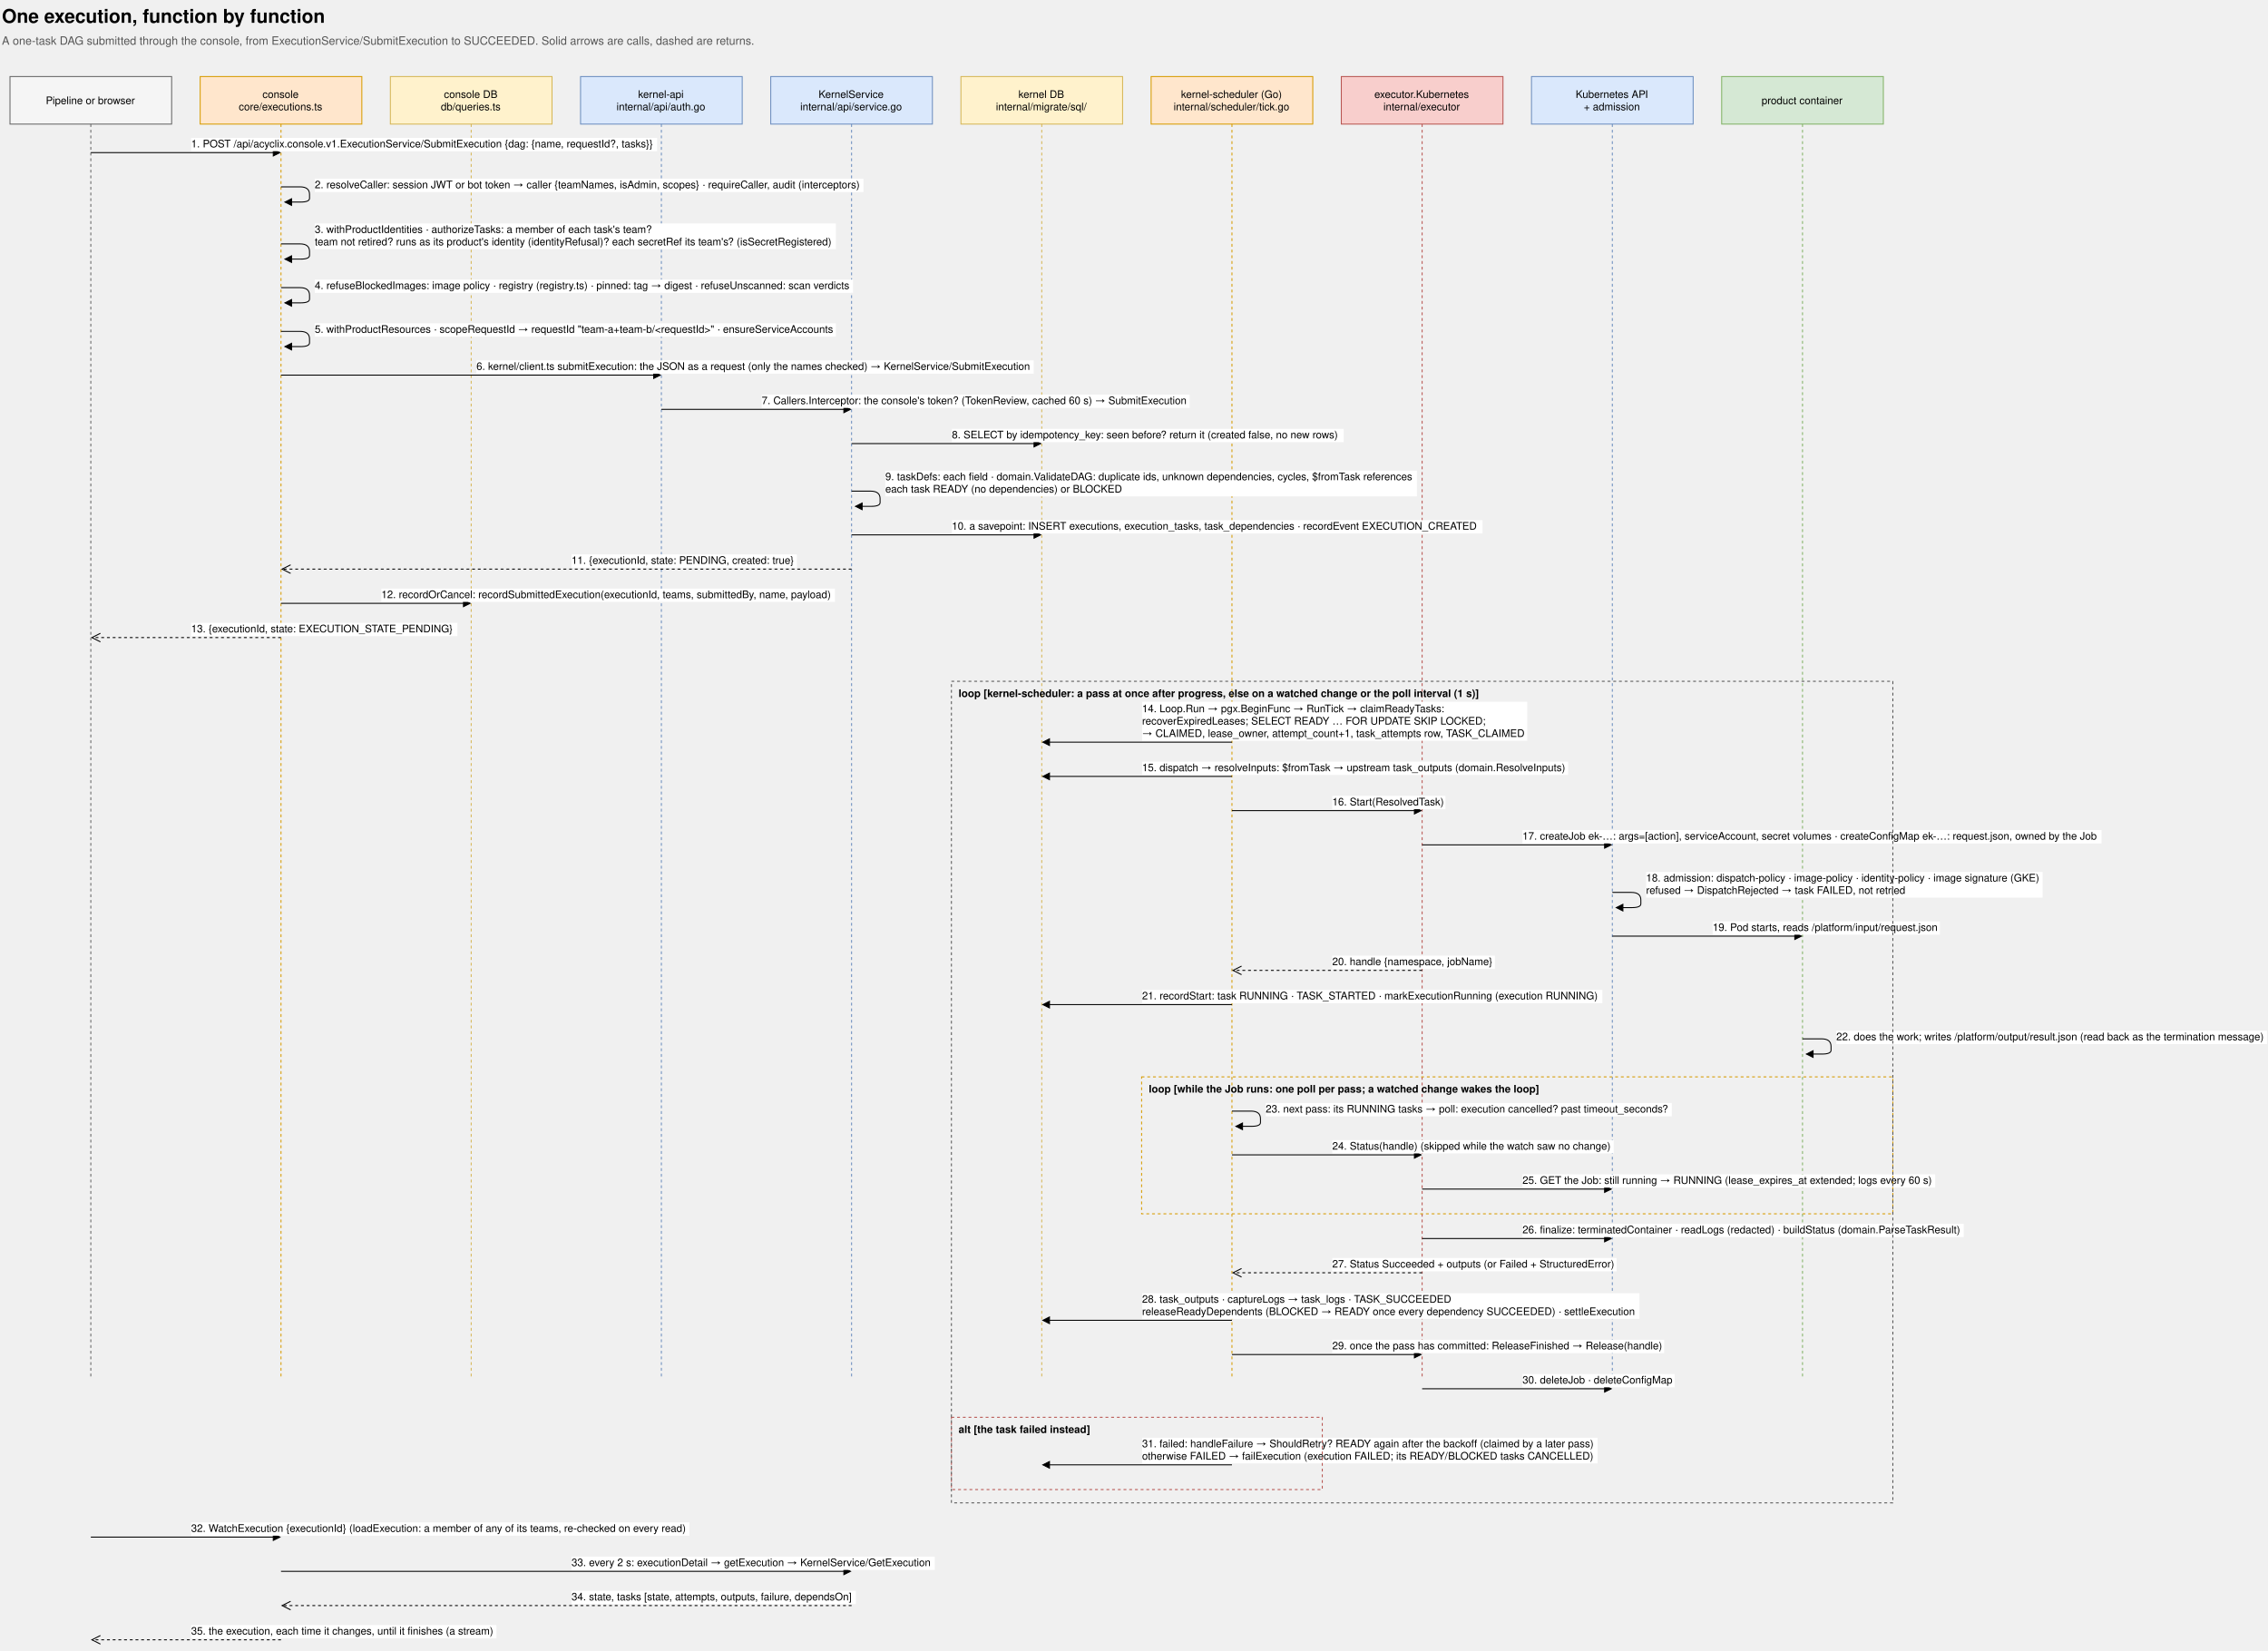
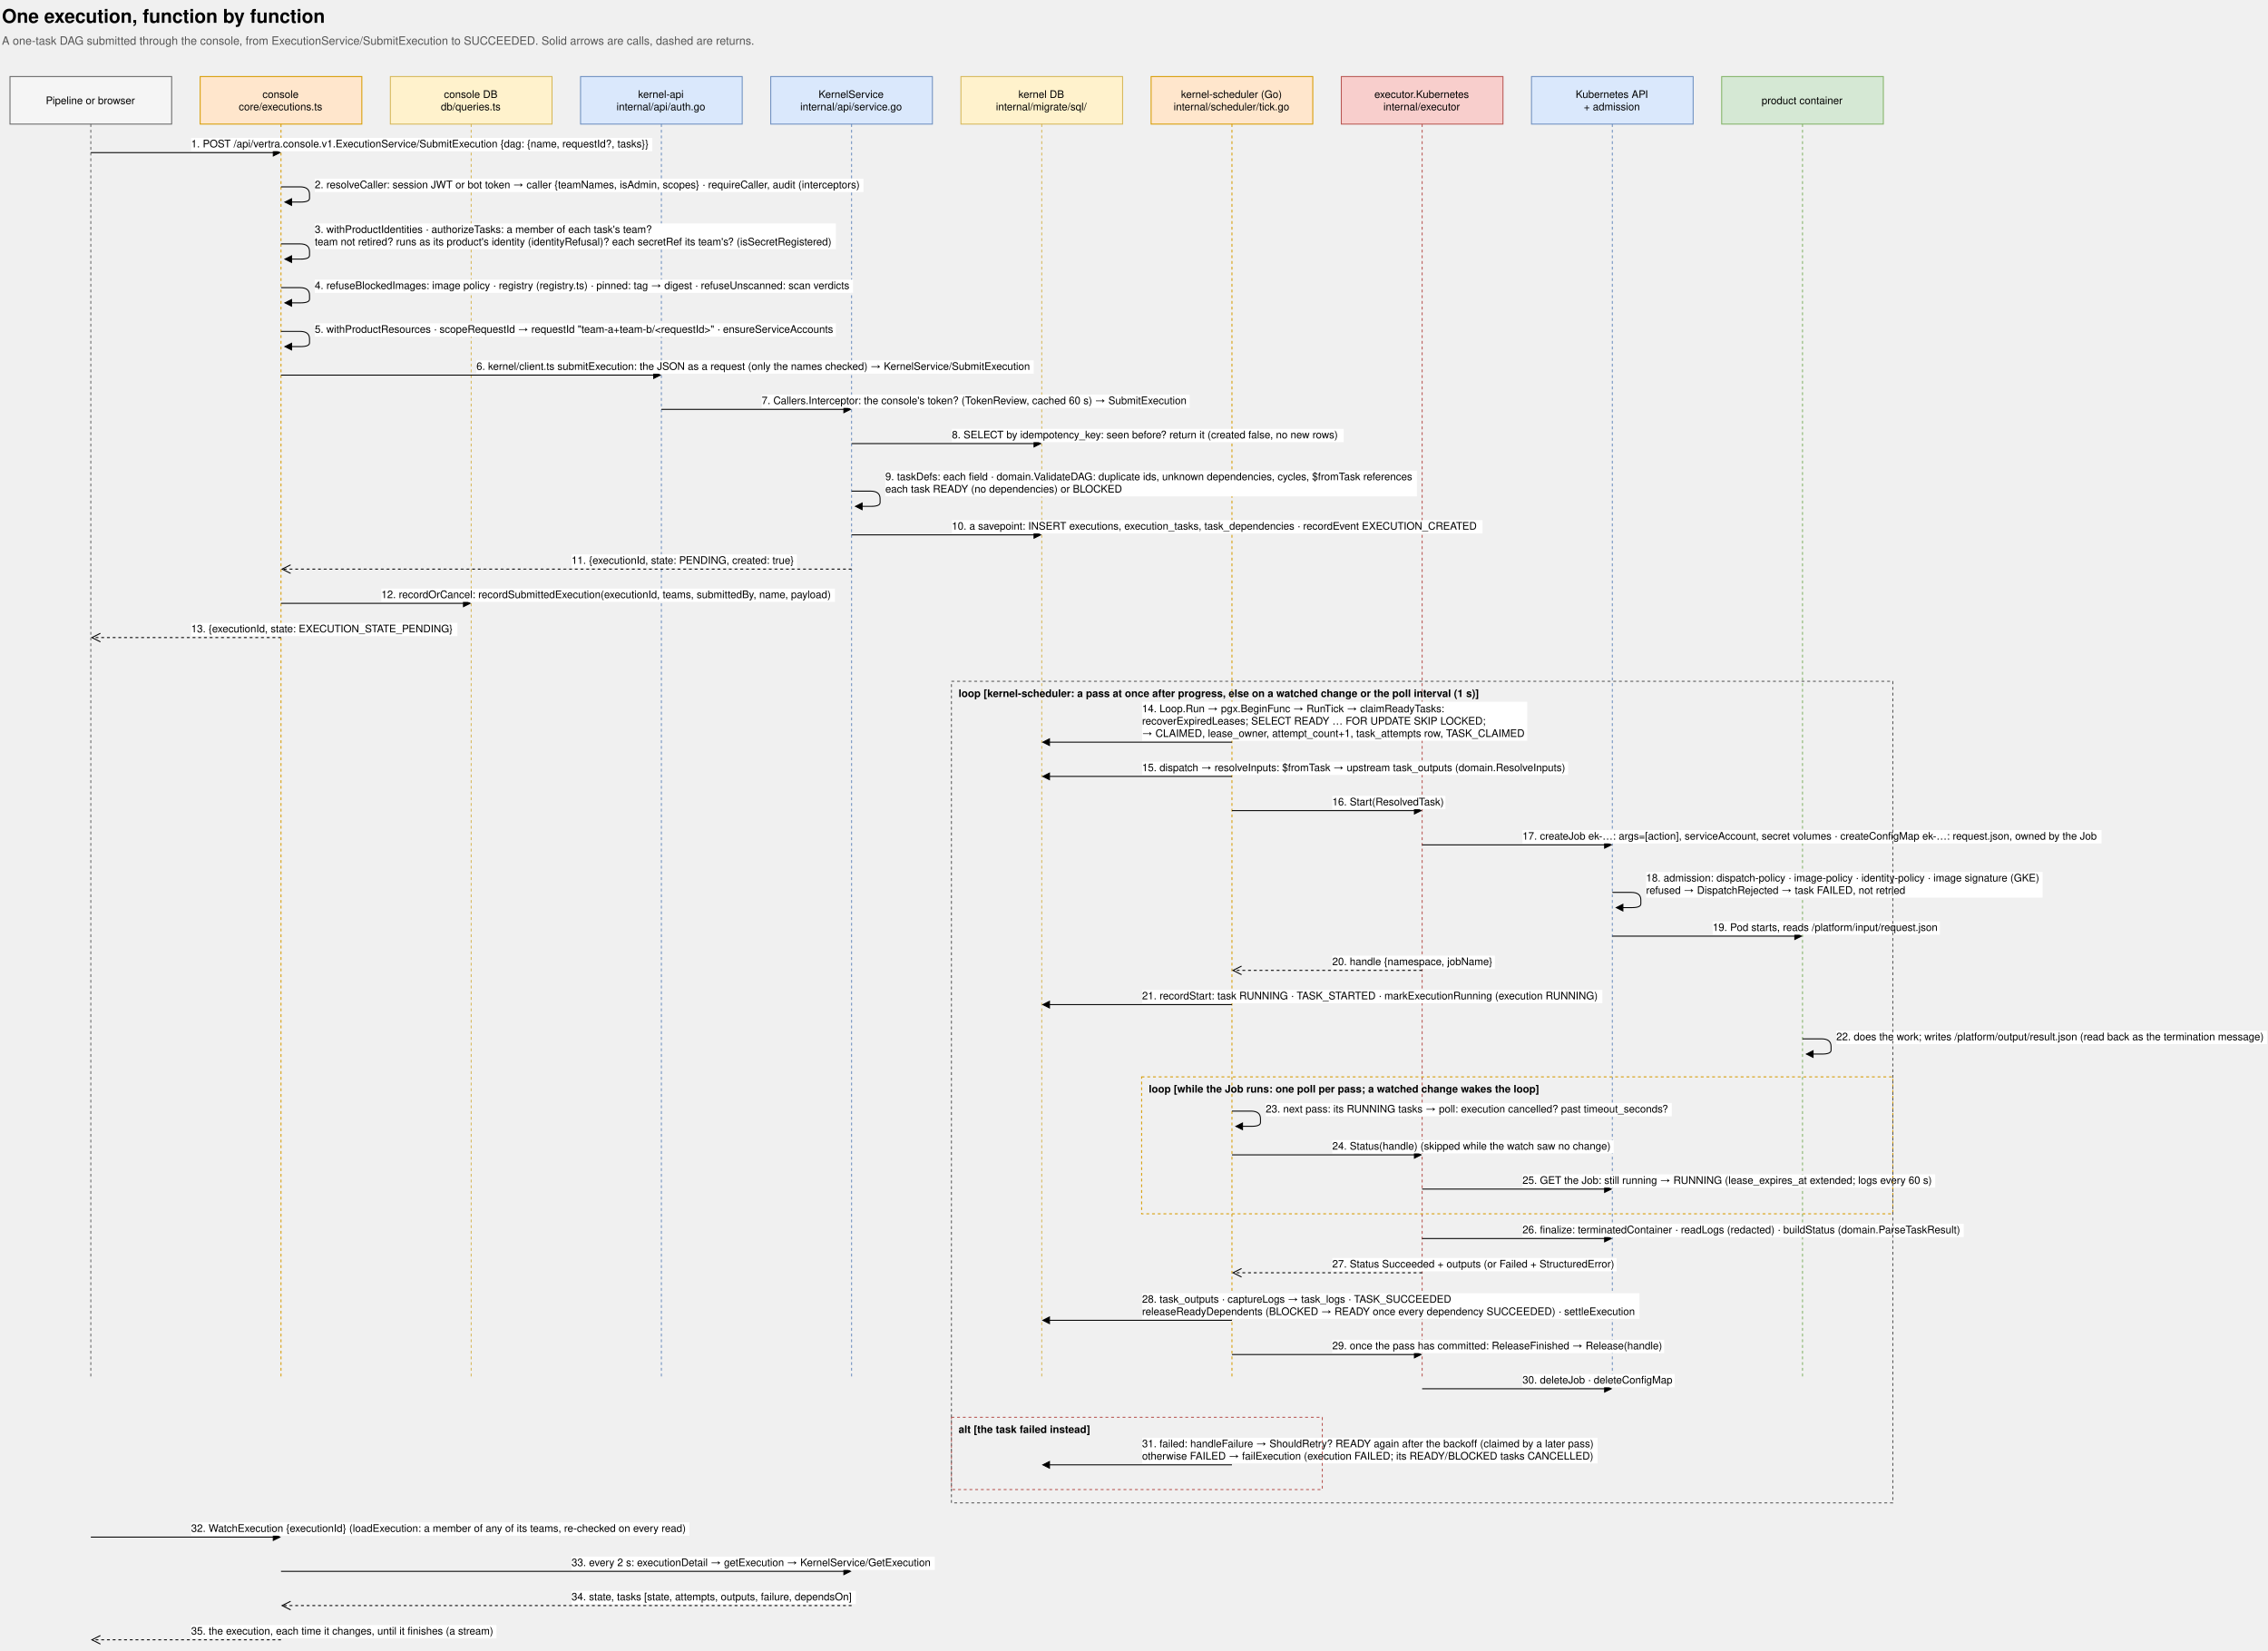
<svg xmlns="http://www.w3.org/2000/svg" style="background: transparent; background-color: transparent; color-scheme: light;" version="1.1" width="2385px" height="1736px" viewBox="0 0 2385 1736">
  <defs />
  <g>
    <g data-cell-id="0">
      <g data-cell-id="1">
        <g data-cell-id="4-2">
          <g>
            <rect x="0" y="0" width="1600" height="30" fill="none" stroke="none" pointer-events="all" />
          </g>
          <g>
            <g fill="#000000" font-family="Helvetica" font-weight="bold" text-anchor="start" font-size="20px" style="fill: rgb(0, 0, 0);">
              <text x="2" y="24">One execution, function by function</text>
            </g>
          </g>
        </g>
        <g data-cell-id="4-3">
          <g>
            <rect x="0" y="30" width="1900" height="24" fill="none" stroke="none" pointer-events="all" />
          </g>
          <g>
            <g fill="#555555" font-family="Helvetica" text-anchor="start" font-size="12px" style="fill: rgb(85, 85, 85);">
              <text x="2" y="47">A one-task DAG submitted through the console, from ExecutionService/SubmitExecution to SUCCEEDED. Solid arrows are calls, dashed are returns.</text>
            </g>
          </g>
        </g>
        <g data-cell-id="4-4">
          <g transform="translate(0.5,0.5)">
            <rect x="10" y="80" width="170" height="50" fill="#f5f5f5" stroke="#666666" pointer-events="all" style="fill: rgb(245, 245, 245); stroke: rgb(102, 102, 102);" />
            <path d="M 95 130 L 95 1450" fill="none" stroke="#666666" stroke-miterlimit="10" stroke-dasharray="3 3" pointer-events="all" style="stroke: rgb(102, 102, 102);" />
          </g>
          <g>
            <g fill="#000000" font-family="Helvetica" text-anchor="middle" font-size="11px" style="fill: rgb(0, 0, 0);">
              <text x="95" y="109.5">Pipeline or browser</text>
            </g>
          </g>
        </g>
        <g data-cell-id="4-5">
          <g transform="translate(0.5,0.5)">
            <rect x="210" y="80" width="170" height="50" fill="#ffe6cc" stroke="#d79b00" pointer-events="all" style="fill: rgb(255, 230, 204); stroke: rgb(215, 155, 0);" />
            <path d="M 295 130 L 295 1450" fill="none" stroke="#d79b00" stroke-miterlimit="10" stroke-dasharray="3 3" pointer-events="all" style="stroke: rgb(215, 155, 0);" />
          </g>
          <g>
            <g fill="#000000" font-family="Helvetica" text-anchor="middle" font-size="11px" style="fill: rgb(0, 0, 0);">
              <text x="295" y="103">console</text>
              <text x="295" y="116">core/executions.ts</text>
            </g>
          </g>
        </g>
        <g data-cell-id="4-6">
          <g transform="translate(0.5,0.5)">
            <rect x="410" y="80" width="170" height="50" fill="#fff2cc" stroke="#d6b656" pointer-events="all" style="fill: rgb(255, 242, 204); stroke: rgb(214, 182, 86);" />
            <path d="M 495 130 L 495 1450" fill="none" stroke="#d6b656" stroke-miterlimit="10" stroke-dasharray="3 3" pointer-events="all" style="stroke: rgb(214, 182, 86);" />
          </g>
          <g>
            <g fill="#000000" font-family="Helvetica" text-anchor="middle" font-size="11px" style="fill: rgb(0, 0, 0);">
              <text x="495" y="103">console DB</text>
              <text x="495" y="116">db/queries.ts</text>
            </g>
          </g>
        </g>
        <g data-cell-id="4-7">
          <g transform="translate(0.5,0.5)">
            <rect x="610" y="80" width="170" height="50" fill="#dae8fc" stroke="#6c8ebf" pointer-events="all" style="fill: rgb(218, 232, 252); stroke: rgb(108, 142, 191);" />
            <path d="M 695 130 L 695 1450" fill="none" stroke="#6c8ebf" stroke-miterlimit="10" stroke-dasharray="3 3" pointer-events="all" style="stroke: rgb(108, 142, 191);" />
          </g>
          <g>
            <g fill="#000000" font-family="Helvetica" text-anchor="middle" font-size="11px" style="fill: rgb(0, 0, 0);">
              <text x="695" y="103">kernel-api</text>
              <text x="695" y="116">internal/api/auth.go</text>
            </g>
          </g>
        </g>
        <g data-cell-id="4-8">
          <g transform="translate(0.5,0.5)">
            <rect x="810" y="80" width="170" height="50" fill="#dae8fc" stroke="#6c8ebf" pointer-events="all" style="fill: rgb(218, 232, 252); stroke: rgb(108, 142, 191);" />
            <path d="M 895 130 L 895 1450" fill="none" stroke="#6c8ebf" stroke-miterlimit="10" stroke-dasharray="3 3" pointer-events="all" style="stroke: rgb(108, 142, 191);" />
          </g>
          <g>
            <g fill="#000000" font-family="Helvetica" text-anchor="middle" font-size="11px" style="fill: rgb(0, 0, 0);">
              <text x="895" y="103">KernelService</text>
              <text x="895" y="116">internal/api/service.go</text>
            </g>
          </g>
        </g>
        <g data-cell-id="4-9">
          <g transform="translate(0.5,0.5)">
            <rect x="1010" y="80" width="170" height="50" fill="#fff2cc" stroke="#d6b656" pointer-events="all" style="fill: rgb(255, 242, 204); stroke: rgb(214, 182, 86);" />
            <path d="M 1095 130 L 1095 1450" fill="none" stroke="#d6b656" stroke-miterlimit="10" stroke-dasharray="3 3" pointer-events="all" style="stroke: rgb(214, 182, 86);" />
          </g>
          <g>
            <g fill="#000000" font-family="Helvetica" text-anchor="middle" font-size="11px" style="fill: rgb(0, 0, 0);">
              <text x="1095" y="103">kernel DB</text>
              <text x="1095" y="116">internal/migrate/sql/</text>
            </g>
          </g>
        </g>
        <g data-cell-id="4-10">
          <g transform="translate(0.5,0.5)">
            <rect x="1210" y="80" width="170" height="50" fill="#ffe6cc" stroke="#d79b00" pointer-events="all" style="fill: rgb(255, 230, 204); stroke: rgb(215, 155, 0);" />
            <path d="M 1295 130 L 1295 1450" fill="none" stroke="#d79b00" stroke-miterlimit="10" stroke-dasharray="3 3" pointer-events="all" style="stroke: rgb(215, 155, 0);" />
          </g>
          <g>
            <g fill="#000000" font-family="Helvetica" text-anchor="middle" font-size="11px" style="fill: rgb(0, 0, 0);">
              <text x="1295" y="103">kernel-scheduler (Go)</text>
              <text x="1295" y="116">internal/scheduler/tick.go</text>
            </g>
          </g>
        </g>
        <g data-cell-id="4-11">
          <g transform="translate(0.5,0.5)">
            <rect x="1410" y="80" width="170" height="50" fill="#f8cecc" stroke="#b85450" pointer-events="all" style="fill: rgb(248, 206, 204); stroke: rgb(184, 84, 80);" />
            <path d="M 1495 130 L 1495 1450" fill="none" stroke="#b85450" stroke-miterlimit="10" stroke-dasharray="3 3" pointer-events="all" style="stroke: rgb(184, 84, 80);" />
          </g>
          <g>
            <g fill="#000000" font-family="Helvetica" text-anchor="middle" font-size="11px" style="fill: rgb(0, 0, 0);">
              <text x="1495" y="103">executor.Kubernetes</text>
              <text x="1495" y="116">internal/executor</text>
            </g>
          </g>
        </g>
        <g data-cell-id="4-12">
          <g transform="translate(0.5,0.5)">
            <rect x="1610" y="80" width="170" height="50" fill="#dae8fc" stroke="#6c8ebf" pointer-events="all" style="fill: rgb(218, 232, 252); stroke: rgb(108, 142, 191);" />
            <path d="M 1695 130 L 1695 1450" fill="none" stroke="#6c8ebf" stroke-miterlimit="10" stroke-dasharray="3 3" pointer-events="all" style="stroke: rgb(108, 142, 191);" />
          </g>
          <g>
            <g fill="#000000" font-family="Helvetica" text-anchor="middle" font-size="11px" style="fill: rgb(0, 0, 0);">
              <text x="1695" y="103">Kubernetes API</text>
              <text x="1695" y="116">+ admission</text>
            </g>
          </g>
        </g>
        <g data-cell-id="4-13">
          <g transform="translate(0.5,0.5)">
            <rect x="1810" y="80" width="170" height="50" fill="#d5e8d4" stroke="#82b366" pointer-events="all" style="fill: rgb(213, 232, 212); stroke: rgb(130, 179, 102);" />
            <path d="M 1895 130 L 1895 1450" fill="none" stroke="#82b366" stroke-miterlimit="10" stroke-dasharray="3 3" pointer-events="all" style="stroke: rgb(130, 179, 102);" />
          </g>
          <g>
            <g fill="#000000" font-family="Helvetica" text-anchor="middle" font-size="11px" style="fill: rgb(0, 0, 0);">
              <text x="1895" y="109.5">product container</text>
            </g>
          </g>
        </g>
        <g data-cell-id="4-14">
          <g transform="translate(0.5,0.5)">
            <path d="M 95 160 L 286.88 160" fill="none" stroke="#000000" stroke-miterlimit="10" pointer-events="stroke" style="stroke: rgb(0, 0, 0);" />
            <path d="M 293.88 160 L 286.88 163.5 L 286.88 156.5 Z" fill="#000000" stroke="#000000" stroke-miterlimit="10" pointer-events="all" style="fill: rgb(0, 0, 0); stroke: rgb(0, 0, 0);" />
          </g>
          <g>
            <g fill="#000000" font-family="Helvetica" text-anchor="start" font-size="11px" style="fill: rgb(0, 0, 0);">
-               <rect fill="#ffffff" stroke="none" x="201" y="145" width="490" height="14" stroke-width="0" style="fill: rgb(255, 255, 255);" />
-               <text x="201" y="155">1. POST /api/acyclix.console.v1.ExecutionService/SubmitExecution {dag: {name, requestId?, tasks}}</text>
+               <rect fill="#ffffff" stroke="none" x="201" y="145" width="485" height="14" stroke-width="0" style="fill: rgb(255, 255, 255);" />
+               <text x="201" y="155">1. POST /api/vertra.console.v1.ExecutionService/SubmitExecution {dag: {name, requestId?, tasks}}</text>
            </g>
          </g>
        </g>
        <g data-cell-id="4-15">
          <g transform="translate(0.5,0.5)">
            <path d="M 295 196 L 315 196 Q 325 196 325 204 L 325 208 Q 325 212 315.56 212 L 306.12 212" fill="none" stroke="#000000" stroke-miterlimit="10" pointer-events="stroke" style="stroke: rgb(0, 0, 0);" />
            <path d="M 299.12 212 L 306.12 208.5 L 306.12 215.5 Z" fill="#000000" stroke="#000000" stroke-miterlimit="10" pointer-events="all" style="fill: rgb(0, 0, 0); stroke: rgb(0, 0, 0);" />
          </g>
          <g>
            <g fill="#000000" font-family="Helvetica" text-anchor="start" font-size="11px" style="fill: rgb(0, 0, 0);">
              <rect fill="#ffffff" stroke="none" x="331" y="188" width="577" height="14" stroke-width="0" style="fill: rgb(255, 255, 255);" />
              <text x="331" y="198">2. resolveCaller: session JWT or bot token → caller {teamNames, isAdmin, scopes} · requireCaller, audit (interceptors)</text>
            </g>
          </g>
        </g>
        <g data-cell-id="4-16">
          <g transform="translate(0.5,0.5)">
            <path d="M 295 256 L 315 256 Q 325 256 325 264 L 325 268 Q 325 272 315.56 272 L 306.12 272" fill="none" stroke="#000000" stroke-miterlimit="10" pointer-events="stroke" style="stroke: rgb(0, 0, 0);" />
            <path d="M 299.12 272 L 306.12 268.5 L 306.12 275.5 Z" fill="#000000" stroke="#000000" stroke-miterlimit="10" pointer-events="all" style="fill: rgb(0, 0, 0); stroke: rgb(0, 0, 0);" />
          </g>
          <g>
            <g fill="#000000" font-family="Helvetica" text-anchor="start" font-size="11px" style="fill: rgb(0, 0, 0);">
              <rect fill="#ffffff" stroke="none" x="331" y="235" width="548" height="27" stroke-width="0" style="fill: rgb(255, 255, 255);" />
              <text x="331" y="245">3. withProductIdentities · authorizeTasks: a member of each task's team?</text>
              <text x="331" y="258">team not retired? runs as its product's identity (identityRefusal)? each secretRef its team's? (isSecretRegistered)</text>
            </g>
          </g>
        </g>
        <g data-cell-id="4-17">
          <g transform="translate(0.5,0.5)">
            <path d="M 295 302 L 315 302 Q 325 302 325 310 L 325 314 Q 325 318 315.56 318 L 306.12 318" fill="none" stroke="#000000" stroke-miterlimit="10" pointer-events="stroke" style="stroke: rgb(0, 0, 0);" />
            <path d="M 299.12 318 L 306.12 314.5 L 306.12 321.5 Z" fill="#000000" stroke="#000000" stroke-miterlimit="10" pointer-events="all" style="fill: rgb(0, 0, 0); stroke: rgb(0, 0, 0);" />
          </g>
          <g>
            <g fill="#000000" font-family="Helvetica" text-anchor="start" font-size="11px" style="fill: rgb(0, 0, 0);">
              <rect fill="#ffffff" stroke="none" x="331" y="294" width="566" height="14" stroke-width="0" style="fill: rgb(255, 255, 255);" />
              <text x="331" y="304">4. refuseBlockedImages: image policy · registry (registry.ts) · pinned: tag → digest · refuseUnscanned: scan verdicts</text>
            </g>
          </g>
        </g>
        <g data-cell-id="4-18">
          <g transform="translate(0.5,0.5)">
            <path d="M 295 348 L 315 348 Q 325 348 325 356 L 325 360 Q 325 364 315.56 364 L 306.12 364" fill="none" stroke="#000000" stroke-miterlimit="10" pointer-events="stroke" style="stroke: rgb(0, 0, 0);" />
            <path d="M 299.12 364 L 306.12 360.5 L 306.12 367.5 Z" fill="#000000" stroke="#000000" stroke-miterlimit="10" pointer-events="all" style="fill: rgb(0, 0, 0); stroke: rgb(0, 0, 0);" />
          </g>
          <g>
            <g fill="#000000" font-family="Helvetica" text-anchor="start" font-size="11px" style="fill: rgb(0, 0, 0);">
              <rect fill="#ffffff" stroke="none" x="331" y="340" width="548" height="14" stroke-width="0" style="fill: rgb(255, 255, 255);" />
              <text x="331" y="350">5. withProductResources · scopeRequestId → requestId "team-a+team-b/&lt;requestId&gt;" · ensureServiceAccounts</text>
            </g>
          </g>
        </g>
        <g data-cell-id="4-19">
          <g transform="translate(0.5,0.5)">
            <path d="M 295 394 L 686.88 394" fill="none" stroke="#000000" stroke-miterlimit="10" pointer-events="stroke" style="stroke: rgb(0, 0, 0);" />
            <path d="M 693.88 394 L 686.88 397.5 L 686.88 390.5 Z" fill="#000000" stroke="#000000" stroke-miterlimit="10" pointer-events="all" style="fill: rgb(0, 0, 0); stroke: rgb(0, 0, 0);" />
          </g>
          <g>
            <g fill="#000000" font-family="Helvetica" text-anchor="start" font-size="11px" style="fill: rgb(0, 0, 0);">
              <rect fill="#ffffff" stroke="none" x="501" y="379" width="586" height="14" stroke-width="0" style="fill: rgb(255, 255, 255);" />
              <text x="501" y="389">6. kernel/client.ts submitExecution: the JSON as a request (only the names checked) → KernelService/SubmitExecution</text>
            </g>
          </g>
        </g>
        <g data-cell-id="4-20">
          <g transform="translate(0.5,0.5)">
            <path d="M 695 430 L 886.88 430" fill="none" stroke="#000000" stroke-miterlimit="10" pointer-events="stroke" style="stroke: rgb(0, 0, 0);" />
            <path d="M 893.88 430 L 886.88 433.5 L 886.88 426.5 Z" fill="#000000" stroke="#000000" stroke-miterlimit="10" pointer-events="all" style="fill: rgb(0, 0, 0); stroke: rgb(0, 0, 0);" />
          </g>
          <g>
            <g fill="#000000" font-family="Helvetica" text-anchor="start" font-size="11px" style="fill: rgb(0, 0, 0);">
              <rect fill="#ffffff" stroke="none" x="801" y="415" width="450" height="14" stroke-width="0" style="fill: rgb(255, 255, 255);" />
              <text x="801" y="425">7. Callers.Interceptor: the console's token? (TokenReview, cached 60 s) → SubmitExecution</text>
            </g>
          </g>
        </g>
        <g data-cell-id="4-21">
          <g transform="translate(0.5,0.5)">
            <path d="M 895 466 L 1086.88 466" fill="none" stroke="#000000" stroke-miterlimit="10" pointer-events="stroke" style="stroke: rgb(0, 0, 0);" />
            <path d="M 1093.88 466 L 1086.88 469.5 L 1086.88 462.5 Z" fill="#000000" stroke="#000000" stroke-miterlimit="10" pointer-events="all" style="fill: rgb(0, 0, 0); stroke: rgb(0, 0, 0);" />
          </g>
          <g>
            <g fill="#000000" font-family="Helvetica" text-anchor="start" font-size="11px" style="fill: rgb(0, 0, 0);">
              <rect fill="#ffffff" stroke="none" x="1001" y="451" width="412" height="14" stroke-width="0" style="fill: rgb(255, 255, 255);" />
              <text x="1001" y="461">8. SELECT by idempotency_key: seen before? return it (created false, no new rows)</text>
            </g>
          </g>
        </g>
        <g data-cell-id="4-22">
          <g transform="translate(0.5,0.5)">
            <path d="M 895 516 L 915 516 Q 925 516 925 524 L 925 528 Q 925 532 915.56 532 L 906.12 532" fill="none" stroke="#000000" stroke-miterlimit="10" pointer-events="stroke" style="stroke: rgb(0, 0, 0);" />
            <path d="M 899.12 532 L 906.12 528.5 L 906.12 535.5 Z" fill="#000000" stroke="#000000" stroke-miterlimit="10" pointer-events="all" style="fill: rgb(0, 0, 0); stroke: rgb(0, 0, 0);" />
          </g>
          <g>
            <g fill="#000000" font-family="Helvetica" text-anchor="start" font-size="11px" style="fill: rgb(0, 0, 0);">
              <rect fill="#ffffff" stroke="none" x="931" y="495" width="559" height="27" stroke-width="0" style="fill: rgb(255, 255, 255);" />
              <text x="931" y="505">9. taskDefs: each field · domain.ValidateDAG: duplicate ids, unknown dependencies, cycles, $fromTask references</text>
              <text x="931" y="518">each task READY (no dependencies) or BLOCKED</text>
            </g>
          </g>
        </g>
        <g data-cell-id="4-23">
          <g transform="translate(0.5,0.5)">
            <path d="M 895 562 L 1086.88 562" fill="none" stroke="#000000" stroke-miterlimit="10" pointer-events="stroke" style="stroke: rgb(0, 0, 0);" />
            <path d="M 1093.88 562 L 1086.88 565.5 L 1086.88 558.5 Z" fill="#000000" stroke="#000000" stroke-miterlimit="10" pointer-events="all" style="fill: rgb(0, 0, 0); stroke: rgb(0, 0, 0);" />
          </g>
          <g>
            <g fill="#000000" font-family="Helvetica" text-anchor="start" font-size="11px" style="fill: rgb(0, 0, 0);">
              <rect fill="#ffffff" stroke="none" x="1001" y="547" width="558" height="14" stroke-width="0" style="fill: rgb(255, 255, 255);" />
              <text x="1001" y="557">10. a savepoint: INSERT executions, execution_tasks, task_dependencies · recordEvent EXECUTION_CREATED</text>
            </g>
          </g>
        </g>
        <g data-cell-id="4-24">
          <g transform="translate(0.5,0.5)">
            <path d="M 895 598 L 297.24 598" fill="none" stroke="#000000" stroke-miterlimit="10" stroke-dasharray="3 3" pointer-events="stroke" style="stroke: rgb(0, 0, 0);" />
            <path d="M 305.12 593.5 L 296.12 598 L 305.12 602.5" fill="none" stroke="#000000" stroke-miterlimit="10" pointer-events="all" style="stroke: rgb(0, 0, 0);" />
          </g>
          <g>
            <g fill="#000000" font-family="Helvetica" text-anchor="start" font-size="11px" style="fill: rgb(0, 0, 0);">
              <rect fill="#ffffff" stroke="none" x="601" y="583" width="237" height="14" stroke-width="0" style="fill: rgb(255, 255, 255);" />
              <text x="601" y="593">11. {executionId, state: PENDING, created: true}</text>
            </g>
          </g>
        </g>
        <g data-cell-id="4-25">
          <g transform="translate(0.5,0.5)">
            <path d="M 295 634 L 486.88 634" fill="none" stroke="#000000" stroke-miterlimit="10" pointer-events="stroke" style="stroke: rgb(0, 0, 0);" />
            <path d="M 493.88 634 L 486.88 637.5 L 486.88 630.5 Z" fill="#000000" stroke="#000000" stroke-miterlimit="10" pointer-events="all" style="fill: rgb(0, 0, 0); stroke: rgb(0, 0, 0);" />
          </g>
          <g>
            <g fill="#000000" font-family="Helvetica" text-anchor="start" font-size="11px" style="fill: rgb(0, 0, 0);">
              <rect fill="#ffffff" stroke="none" x="401" y="619" width="477" height="14" stroke-width="0" style="fill: rgb(255, 255, 255);" />
              <text x="401" y="629">12. recordOrCancel: recordSubmittedExecution(executionId, teams, submittedBy, name, payload)</text>
            </g>
          </g>
        </g>
        <g data-cell-id="4-26">
          <g transform="translate(0.5,0.5)">
            <path d="M 295 670 L 97.24 670" fill="none" stroke="#000000" stroke-miterlimit="10" stroke-dasharray="3 3" pointer-events="stroke" style="stroke: rgb(0, 0, 0);" />
            <path d="M 105.12 665.5 L 96.12 670 L 105.12 674.5" fill="none" stroke="#000000" stroke-miterlimit="10" pointer-events="all" style="stroke: rgb(0, 0, 0);" />
          </g>
          <g>
            <g fill="#000000" font-family="Helvetica" text-anchor="start" font-size="11px" style="fill: rgb(0, 0, 0);">
              <rect fill="#ffffff" stroke="none" x="201" y="655" width="280" height="14" stroke-width="0" style="fill: rgb(255, 255, 255);" />
              <text x="201" y="665">13. {executionId, state: EXECUTION_STATE_PENDING}</text>
            </g>
          </g>
        </g>
        <g data-cell-id="4-27">
          <g transform="translate(0.5,0.5)">
            <path d="M 1295 780 L 1103.12 780" fill="none" stroke="#000000" stroke-miterlimit="10" pointer-events="stroke" style="stroke: rgb(0, 0, 0);" />
            <path d="M 1096.12 780 L 1103.12 776.5 L 1103.12 783.5 Z" fill="#000000" stroke="#000000" stroke-miterlimit="10" pointer-events="all" style="fill: rgb(0, 0, 0); stroke: rgb(0, 0, 0);" />
          </g>
          <g>
            <g fill="#000000" font-family="Helvetica" text-anchor="start" font-size="11px" style="fill: rgb(0, 0, 0);">
              <rect fill="#ffffff" stroke="none" x="1201" y="738" width="405" height="41" stroke-width="0" style="fill: rgb(255, 255, 255);" />
              <text x="1201" y="749">14. Loop.Run → pgx.BeginFunc → RunTick → claimReadyTasks:</text>
              <text x="1201" y="762">recoverExpiredLeases; SELECT READY … FOR UPDATE SKIP LOCKED;</text>
              <text x="1201" y="775">→ CLAIMED, lease_owner, attempt_count+1, task_attempts row, TASK_CLAIMED</text>
            </g>
          </g>
        </g>
        <g data-cell-id="4-28">
          <g transform="translate(0.5,0.5)">
            <path d="M 1295 816 L 1103.12 816" fill="none" stroke="#000000" stroke-miterlimit="10" pointer-events="stroke" style="stroke: rgb(0, 0, 0);" />
            <path d="M 1096.12 816 L 1103.12 812.5 L 1103.12 819.5 Z" fill="#000000" stroke="#000000" stroke-miterlimit="10" pointer-events="all" style="fill: rgb(0, 0, 0); stroke: rgb(0, 0, 0);" />
          </g>
          <g>
            <g fill="#000000" font-family="Helvetica" text-anchor="start" font-size="11px" style="fill: rgb(0, 0, 0);">
              <rect fill="#ffffff" stroke="none" x="1201" y="801" width="448" height="14" stroke-width="0" style="fill: rgb(255, 255, 255);" />
              <text x="1201" y="811">15. dispatch → resolveInputs: $fromTask → upstream task_outputs (domain.ResolveInputs)</text>
            </g>
          </g>
        </g>
        <g data-cell-id="4-29">
          <g transform="translate(0.5,0.5)">
            <path d="M 1295 852 L 1486.88 852" fill="none" stroke="#000000" stroke-miterlimit="10" pointer-events="stroke" style="stroke: rgb(0, 0, 0);" />
            <path d="M 1493.88 852 L 1486.88 855.5 L 1486.88 848.5 Z" fill="#000000" stroke="#000000" stroke-miterlimit="10" pointer-events="all" style="fill: rgb(0, 0, 0); stroke: rgb(0, 0, 0);" />
          </g>
          <g>
            <g fill="#000000" font-family="Helvetica" text-anchor="start" font-size="11px" style="fill: rgb(0, 0, 0);">
              <rect fill="#ffffff" stroke="none" x="1401" y="837" width="119" height="14" stroke-width="0" style="fill: rgb(255, 255, 255);" />
              <text x="1401" y="847">16. Start(ResolvedTask)</text>
            </g>
          </g>
        </g>
        <g data-cell-id="4-30">
          <g transform="translate(0.5,0.5)">
            <path d="M 1495 888 L 1686.88 888" fill="none" stroke="#000000" stroke-miterlimit="10" pointer-events="stroke" style="stroke: rgb(0, 0, 0);" />
            <path d="M 1693.88 888 L 1686.88 891.5 L 1686.88 884.5 Z" fill="#000000" stroke="#000000" stroke-miterlimit="10" pointer-events="all" style="fill: rgb(0, 0, 0); stroke: rgb(0, 0, 0);" />
          </g>
          <g>
            <g fill="#000000" font-family="Helvetica" text-anchor="start" font-size="11px" style="fill: rgb(0, 0, 0);">
              <rect fill="#ffffff" stroke="none" x="1601" y="873" width="609" height="14" stroke-width="0" style="fill: rgb(255, 255, 255);" />
              <text x="1601" y="883">17. createJob ek-…: args=[action], serviceAccount, secret volumes · createConfigMap ek-…: request.json, owned by the Job</text>
            </g>
          </g>
        </g>
        <g data-cell-id="4-31">
          <g transform="translate(0.5,0.5)">
            <path d="M 1695 938 L 1715 938 Q 1725 938 1725 946 L 1725 950 Q 1725 954 1715.56 954 L 1706.12 954" fill="none" stroke="#000000" stroke-miterlimit="10" pointer-events="stroke" style="stroke: rgb(0, 0, 0);" />
            <path d="M 1699.12 954 L 1706.12 950.5 L 1706.12 957.5 Z" fill="#000000" stroke="#000000" stroke-miterlimit="10" pointer-events="all" style="fill: rgb(0, 0, 0); stroke: rgb(0, 0, 0);" />
          </g>
          <g>
            <g fill="#000000" font-family="Helvetica" text-anchor="start" font-size="11px" style="fill: rgb(0, 0, 0);">
              <rect fill="#ffffff" stroke="none" x="1731" y="917" width="417" height="27" stroke-width="0" style="fill: rgb(255, 255, 255);" />
              <text x="1731" y="927">18. admission: dispatch-policy · image-policy · identity-policy · image signature (GKE)</text>
              <text x="1731" y="940">refused → DispatchRejected → task FAILED, not retried</text>
            </g>
          </g>
        </g>
        <g data-cell-id="4-32">
          <g transform="translate(0.5,0.5)">
            <path d="M 1695 984 L 1886.88 984" fill="none" stroke="#000000" stroke-miterlimit="10" pointer-events="stroke" style="stroke: rgb(0, 0, 0);" />
            <path d="M 1893.88 984 L 1886.88 987.5 L 1886.88 980.5 Z" fill="#000000" stroke="#000000" stroke-miterlimit="10" pointer-events="all" style="fill: rgb(0, 0, 0); stroke: rgb(0, 0, 0);" />
          </g>
          <g>
            <g fill="#000000" font-family="Helvetica" text-anchor="start" font-size="11px" style="fill: rgb(0, 0, 0);">
              <rect fill="#ffffff" stroke="none" x="1801" y="969" width="239" height="14" stroke-width="0" style="fill: rgb(255, 255, 255);" />
              <text x="1801" y="979">19. Pod starts, reads /platform/input/request.json</text>
            </g>
          </g>
        </g>
        <g data-cell-id="4-33">
          <g transform="translate(0.5,0.5)">
            <path d="M 1495 1020 L 1297.24 1020" fill="none" stroke="#000000" stroke-miterlimit="10" stroke-dasharray="3 3" pointer-events="stroke" style="stroke: rgb(0, 0, 0);" />
            <path d="M 1305.12 1015.5 L 1296.12 1020 L 1305.12 1024.5" fill="none" stroke="#000000" stroke-miterlimit="10" pointer-events="all" style="stroke: rgb(0, 0, 0);" />
          </g>
          <g>
            <g fill="#000000" font-family="Helvetica" text-anchor="start" font-size="11px" style="fill: rgb(0, 0, 0);">
              <rect fill="#ffffff" stroke="none" x="1401" y="1005" width="171" height="14" stroke-width="0" style="fill: rgb(255, 255, 255);" />
              <text x="1401" y="1015">20. handle {namespace, jobName}</text>
            </g>
          </g>
        </g>
        <g data-cell-id="4-34">
          <g transform="translate(0.5,0.5)">
            <path d="M 1295 1056 L 1103.12 1056" fill="none" stroke="#000000" stroke-miterlimit="10" pointer-events="stroke" style="stroke: rgb(0, 0, 0);" />
            <path d="M 1096.12 1056 L 1103.12 1052.5 L 1103.12 1059.5 Z" fill="#000000" stroke="#000000" stroke-miterlimit="10" pointer-events="all" style="fill: rgb(0, 0, 0); stroke: rgb(0, 0, 0);" />
          </g>
          <g>
            <g fill="#000000" font-family="Helvetica" text-anchor="start" font-size="11px" style="fill: rgb(0, 0, 0);">
              <rect fill="#ffffff" stroke="none" x="1201" y="1041" width="484" height="14" stroke-width="0" style="fill: rgb(255, 255, 255);" />
              <text x="1201" y="1051">21. recordStart: task RUNNING · TASK_STARTED · markExecutionRunning (execution RUNNING)</text>
            </g>
          </g>
        </g>
        <g data-cell-id="4-35">
          <g transform="translate(0.5,0.5)">
            <path d="M 1895 1092 L 1915 1092 Q 1925 1092 1925 1100 L 1925 1104 Q 1925 1108 1915.56 1108 L 1906.12 1108" fill="none" stroke="#000000" stroke-miterlimit="10" pointer-events="stroke" style="stroke: rgb(0, 0, 0);" />
            <path d="M 1899.12 1108 L 1906.12 1104.5 L 1906.12 1111.5 Z" fill="#000000" stroke="#000000" stroke-miterlimit="10" pointer-events="all" style="fill: rgb(0, 0, 0); stroke: rgb(0, 0, 0);" />
          </g>
          <g>
            <g fill="#000000" font-family="Helvetica" text-anchor="start" font-size="11px" style="fill: rgb(0, 0, 0);">
              <rect fill="#ffffff" stroke="none" x="1931" y="1084" width="453" height="14" stroke-width="0" style="fill: rgb(255, 255, 255);" />
              <text x="1931" y="1094">22. does the work; writes /platform/output/result.json (read back as the termination message)</text>
            </g>
          </g>
        </g>
        <g data-cell-id="4-36">
          <g transform="translate(0.5,0.5)">
            <path d="M 1295 1168 L 1315 1168 Q 1325 1168 1325 1176 L 1325 1180 Q 1325 1184 1315.56 1184 L 1306.12 1184" fill="none" stroke="#000000" stroke-miterlimit="10" pointer-events="stroke" style="stroke: rgb(0, 0, 0);" />
            <path d="M 1299.12 1184 L 1306.12 1180.5 L 1306.12 1187.5 Z" fill="#000000" stroke="#000000" stroke-miterlimit="10" pointer-events="all" style="fill: rgb(0, 0, 0); stroke: rgb(0, 0, 0);" />
          </g>
          <g>
            <g fill="#000000" font-family="Helvetica" text-anchor="start" font-size="11px" style="fill: rgb(0, 0, 0);">
              <rect fill="#ffffff" stroke="none" x="1331" y="1160" width="427" height="14" stroke-width="0" style="fill: rgb(255, 255, 255);" />
              <text x="1331" y="1170">23. next pass: its RUNNING tasks → poll: execution cancelled? past timeout_seconds?</text>
            </g>
          </g>
        </g>
        <g data-cell-id="4-37">
          <g transform="translate(0.5,0.5)">
            <path d="M 1295 1214 L 1486.88 1214" fill="none" stroke="#000000" stroke-miterlimit="10" pointer-events="stroke" style="stroke: rgb(0, 0, 0);" />
            <path d="M 1493.88 1214 L 1486.88 1217.5 L 1486.88 1210.5 Z" fill="#000000" stroke="#000000" stroke-miterlimit="10" pointer-events="all" style="fill: rgb(0, 0, 0); stroke: rgb(0, 0, 0);" />
          </g>
          <g>
            <g fill="#000000" font-family="Helvetica" text-anchor="start" font-size="11px" style="fill: rgb(0, 0, 0);">
              <rect fill="#ffffff" stroke="none" x="1401" y="1199" width="296" height="14" stroke-width="0" style="fill: rgb(255, 255, 255);" />
              <text x="1401" y="1209">24. Status(handle)   (skipped while the watch saw no change)</text>
            </g>
          </g>
        </g>
        <g data-cell-id="4-38">
          <g transform="translate(0.5,0.5)">
            <path d="M 1495 1250 L 1686.88 1250" fill="none" stroke="#000000" stroke-miterlimit="10" pointer-events="stroke" style="stroke: rgb(0, 0, 0);" />
            <path d="M 1693.88 1250 L 1686.88 1253.5 L 1686.88 1246.5 Z" fill="#000000" stroke="#000000" stroke-miterlimit="10" pointer-events="all" style="fill: rgb(0, 0, 0); stroke: rgb(0, 0, 0);" />
          </g>
          <g>
            <g fill="#000000" font-family="Helvetica" text-anchor="start" font-size="11px" style="fill: rgb(0, 0, 0);">
              <rect fill="#ffffff" stroke="none" x="1601" y="1235" width="434" height="14" stroke-width="0" style="fill: rgb(255, 255, 255);" />
              <text x="1601" y="1245">25. GET the Job: still running → RUNNING (lease_expires_at extended; logs every 60 s)</text>
            </g>
          </g>
        </g>
        <g data-cell-id="4-39">
          <g transform="translate(0.5,0.5)">
            <rect x="1200" y="1132" width="790" height="144" fill="none" stroke="#d79b00" stroke-dasharray="3 3" pointer-events="all" style="stroke: rgb(215, 155, 0);" />
          </g>
          <g>
            <g fill="#000000" font-family="Helvetica" font-weight="bold" text-anchor="start" font-size="11px" style="fill: rgb(0, 0, 0);">
              <text x="1208" y="1149">loop  [while the Job runs: one poll per pass; a watched change wakes the loop]</text>
            </g>
          </g>
        </g>
        <g data-cell-id="4-40">
          <g transform="translate(0.5,0.5)">
            <path d="M 1495 1302 L 1686.88 1302" fill="none" stroke="#000000" stroke-miterlimit="10" pointer-events="stroke" style="stroke: rgb(0, 0, 0);" />
            <path d="M 1693.88 1302 L 1686.88 1305.5 L 1686.88 1298.5 Z" fill="#000000" stroke="#000000" stroke-miterlimit="10" pointer-events="all" style="fill: rgb(0, 0, 0); stroke: rgb(0, 0, 0);" />
          </g>
          <g>
            <g fill="#000000" font-family="Helvetica" text-anchor="start" font-size="11px" style="fill: rgb(0, 0, 0);">
              <rect fill="#ffffff" stroke="none" x="1601" y="1287" width="464" height="14" stroke-width="0" style="fill: rgb(255, 255, 255);" />
              <text x="1601" y="1297">26. finalize: terminatedContainer · readLogs (redacted) · buildStatus (domain.ParseTaskResult)</text>
            </g>
          </g>
        </g>
        <g data-cell-id="4-41">
          <g transform="translate(0.5,0.5)">
            <path d="M 1495 1338 L 1297.24 1338" fill="none" stroke="#000000" stroke-miterlimit="10" stroke-dasharray="3 3" pointer-events="stroke" style="stroke: rgb(0, 0, 0);" />
            <path d="M 1305.12 1333.5 L 1296.12 1338 L 1305.12 1342.5" fill="none" stroke="#000000" stroke-miterlimit="10" pointer-events="all" style="stroke: rgb(0, 0, 0);" />
          </g>
          <g>
            <g fill="#000000" font-family="Helvetica" text-anchor="start" font-size="11px" style="fill: rgb(0, 0, 0);">
              <rect fill="#ffffff" stroke="none" x="1401" y="1323" width="299" height="14" stroke-width="0" style="fill: rgb(255, 255, 255);" />
              <text x="1401" y="1333">27. Status Succeeded + outputs   (or Failed + StructuredError)</text>
            </g>
          </g>
        </g>
        <g data-cell-id="4-42">
          <g transform="translate(0.5,0.5)">
            <path d="M 1295 1388 L 1103.12 1388" fill="none" stroke="#000000" stroke-miterlimit="10" pointer-events="stroke" style="stroke: rgb(0, 0, 0);" />
            <path d="M 1096.12 1388 L 1103.12 1384.5 L 1103.12 1391.5 Z" fill="#000000" stroke="#000000" stroke-miterlimit="10" pointer-events="all" style="fill: rgb(0, 0, 0); stroke: rgb(0, 0, 0);" />
          </g>
          <g>
            <g fill="#000000" font-family="Helvetica" text-anchor="start" font-size="11px" style="fill: rgb(0, 0, 0);">
              <rect fill="#ffffff" stroke="none" x="1201" y="1360" width="523" height="27" stroke-width="0" style="fill: rgb(255, 255, 255);" />
              <text x="1201" y="1370">28. task_outputs · captureLogs → task_logs · TASK_SUCCEEDED</text>
              <text x="1201" y="1383">releaseReadyDependents (BLOCKED → READY once every dependency SUCCEEDED) · settleExecution</text>
            </g>
          </g>
        </g>
        <g data-cell-id="4-43">
          <g transform="translate(0.5,0.5)">
            <path d="M 1295 1424 L 1486.88 1424" fill="none" stroke="#000000" stroke-miterlimit="10" pointer-events="stroke" style="stroke: rgb(0, 0, 0);" />
            <path d="M 1493.88 1424 L 1486.88 1427.5 L 1486.88 1420.5 Z" fill="#000000" stroke="#000000" stroke-miterlimit="10" pointer-events="all" style="fill: rgb(0, 0, 0); stroke: rgb(0, 0, 0);" />
          </g>
          <g>
            <g fill="#000000" font-family="Helvetica" text-anchor="start" font-size="11px" style="fill: rgb(0, 0, 0);">
              <rect fill="#ffffff" stroke="none" x="1401" y="1409" width="349" height="14" stroke-width="0" style="fill: rgb(255, 255, 255);" />
              <text x="1401" y="1419">29. once the pass has committed: ReleaseFinished → Release(handle)</text>
            </g>
          </g>
        </g>
        <g data-cell-id="4-44">
          <g transform="translate(0.5,0.5)">
            <path d="M 1495 1460 L 1686.88 1460" fill="none" stroke="#000000" stroke-miterlimit="10" pointer-events="stroke" style="stroke: rgb(0, 0, 0);" />
            <path d="M 1693.88 1460 L 1686.88 1463.5 L 1686.88 1456.5 Z" fill="#000000" stroke="#000000" stroke-miterlimit="10" pointer-events="all" style="fill: rgb(0, 0, 0); stroke: rgb(0, 0, 0);" />
          </g>
          <g>
            <g fill="#000000" font-family="Helvetica" text-anchor="start" font-size="11px" style="fill: rgb(0, 0, 0);">
              <rect fill="#ffffff" stroke="none" x="1601" y="1445" width="160" height="14" stroke-width="0" style="fill: rgb(255, 255, 255);" />
              <text x="1601" y="1455">30. deleteJob · deleteConfigMap</text>
            </g>
          </g>
        </g>
        <g data-cell-id="4-45">
          <g transform="translate(0.5,0.5)">
            <path d="M 1295 1540 L 1103.12 1540" fill="none" stroke="#000000" stroke-miterlimit="10" pointer-events="stroke" style="stroke: rgb(0, 0, 0);" />
            <path d="M 1096.12 1540 L 1103.12 1536.5 L 1103.12 1543.5 Z" fill="#000000" stroke="#000000" stroke-miterlimit="10" pointer-events="all" style="fill: rgb(0, 0, 0); stroke: rgb(0, 0, 0);" />
          </g>
          <g>
            <g fill="#000000" font-family="Helvetica" text-anchor="start" font-size="11px" style="fill: rgb(0, 0, 0);">
              <rect fill="#ffffff" stroke="none" x="1201" y="1512" width="479" height="27" stroke-width="0" style="fill: rgb(255, 255, 255);" />
              <text x="1201" y="1522">31. failed: handleFailure → ShouldRetry? READY again after the backoff (claimed by a later pass)</text>
              <text x="1201" y="1535">otherwise FAILED → failExecution (execution FAILED; its READY/BLOCKED tasks CANCELLED)</text>
            </g>
          </g>
        </g>
        <g data-cell-id="4-46">
          <g transform="translate(0.5,0.5)">
            <rect x="1000" y="1490" width="390" height="76" fill="none" stroke="#b85450" stroke-dasharray="3 3" pointer-events="all" style="stroke: rgb(184, 84, 80);" />
          </g>
          <g>
            <g fill="#000000" font-family="Helvetica" font-weight="bold" text-anchor="start" font-size="11px" style="fill: rgb(0, 0, 0);">
              <text x="1008" y="1507">alt  [the task failed instead]</text>
            </g>
          </g>
        </g>
        <g data-cell-id="4-47">
          <g transform="translate(0.5,0.5)">
            <rect x="1000" y="716" width="990" height="864" fill="none" stroke="#555555" stroke-dasharray="3 3" pointer-events="all" style="stroke: rgb(85, 85, 85);" />
          </g>
          <g>
            <g fill="#000000" font-family="Helvetica" font-weight="bold" text-anchor="start" font-size="11px" style="fill: rgb(0, 0, 0);">
              <text x="1008" y="733">loop  [kernel-scheduler: a pass at once after progress, else on a watched change or the poll interval (1 s)]</text>
            </g>
          </g>
        </g>
        <g data-cell-id="4-48">
          <g transform="translate(0.5,0.5)">
            <path d="M 95 1616 L 286.88 1616" fill="none" stroke="#000000" stroke-miterlimit="10" pointer-events="stroke" style="stroke: rgb(0, 0, 0);" />
            <path d="M 293.88 1616 L 286.88 1619.5 L 286.88 1612.5 Z" fill="#000000" stroke="#000000" stroke-miterlimit="10" pointer-events="all" style="fill: rgb(0, 0, 0); stroke: rgb(0, 0, 0);" />
          </g>
          <g>
            <g fill="#000000" font-family="Helvetica" text-anchor="start" font-size="11px" style="fill: rgb(0, 0, 0);">
              <rect fill="#ffffff" stroke="none" x="201" y="1601" width="524" height="14" stroke-width="0" style="fill: rgb(255, 255, 255);" />
              <text x="201" y="1611">32. WatchExecution {executionId} (loadExecution: a member of any of its teams, re-checked on every read)</text>
            </g>
          </g>
        </g>
        <g data-cell-id="4-49">
          <g transform="translate(0.5,0.5)">
            <path d="M 295 1652 L 886.88 1652" fill="none" stroke="#000000" stroke-miterlimit="10" pointer-events="stroke" style="stroke: rgb(0, 0, 0);" />
            <path d="M 893.88 1652 L 886.88 1655.5 L 886.88 1648.5 Z" fill="#000000" stroke="#000000" stroke-miterlimit="10" pointer-events="all" style="fill: rgb(0, 0, 0); stroke: rgb(0, 0, 0);" />
          </g>
          <g>
            <g fill="#000000" font-family="Helvetica" text-anchor="start" font-size="11px" style="fill: rgb(0, 0, 0);">
              <rect fill="#ffffff" stroke="none" x="601" y="1637" width="382" height="14" stroke-width="0" style="fill: rgb(255, 255, 255);" />
              <text x="601" y="1647">33. every 2 s: executionDetail → getExecution → KernelService/GetExecution</text>
            </g>
          </g>
        </g>
        <g data-cell-id="4-50">
          <g transform="translate(0.5,0.5)">
            <path d="M 895 1688 L 297.24 1688" fill="none" stroke="#000000" stroke-miterlimit="10" stroke-dasharray="3 3" pointer-events="stroke" style="stroke: rgb(0, 0, 0);" />
            <path d="M 305.12 1683.5 L 296.12 1688 L 305.12 1692.5" fill="none" stroke="#000000" stroke-miterlimit="10" pointer-events="all" style="stroke: rgb(0, 0, 0);" />
          </g>
          <g>
            <g fill="#000000" font-family="Helvetica" text-anchor="start" font-size="11px" style="fill: rgb(0, 0, 0);">
              <rect fill="#ffffff" stroke="none" x="601" y="1673" width="299" height="14" stroke-width="0" style="fill: rgb(255, 255, 255);" />
              <text x="601" y="1683">34. state, tasks [state, attempts, outputs, failure, dependsOn]</text>
            </g>
          </g>
        </g>
        <g data-cell-id="4-51">
          <g transform="translate(0.5,0.5)">
            <path d="M 295 1724 L 97.24 1724" fill="none" stroke="#000000" stroke-miterlimit="10" stroke-dasharray="3 3" pointer-events="stroke" style="stroke: rgb(0, 0, 0);" />
            <path d="M 105.12 1719.5 L 96.12 1724 L 105.12 1728.5" fill="none" stroke="#000000" stroke-miterlimit="10" pointer-events="all" style="stroke: rgb(0, 0, 0);" />
          </g>
          <g>
            <g fill="#000000" font-family="Helvetica" text-anchor="start" font-size="11px" style="fill: rgb(0, 0, 0);">
              <rect fill="#ffffff" stroke="none" x="201" y="1709" width="321" height="14" stroke-width="0" style="fill: rgb(255, 255, 255);" />
              <text x="201" y="1719">35. the execution, each time it changes, until it finishes (a stream)</text>
            </g>
          </g>
        </g>
      </g>
    </g>
  </g>
</svg>
